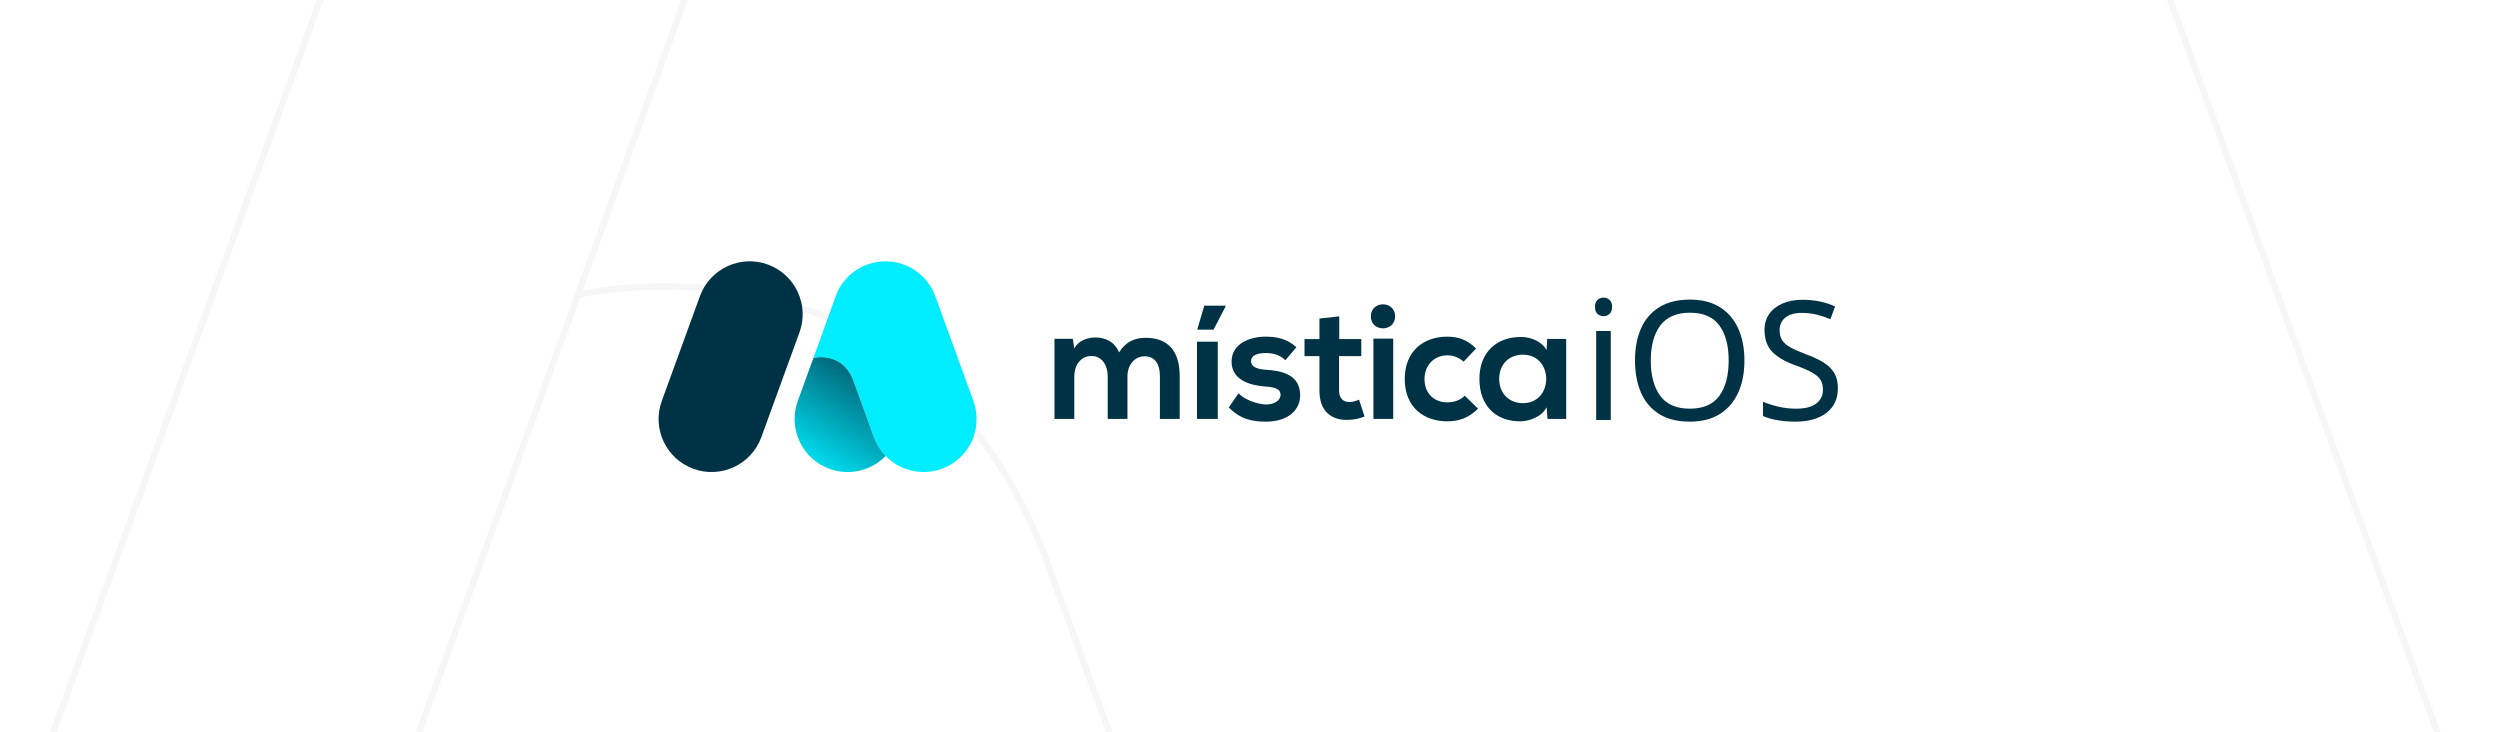
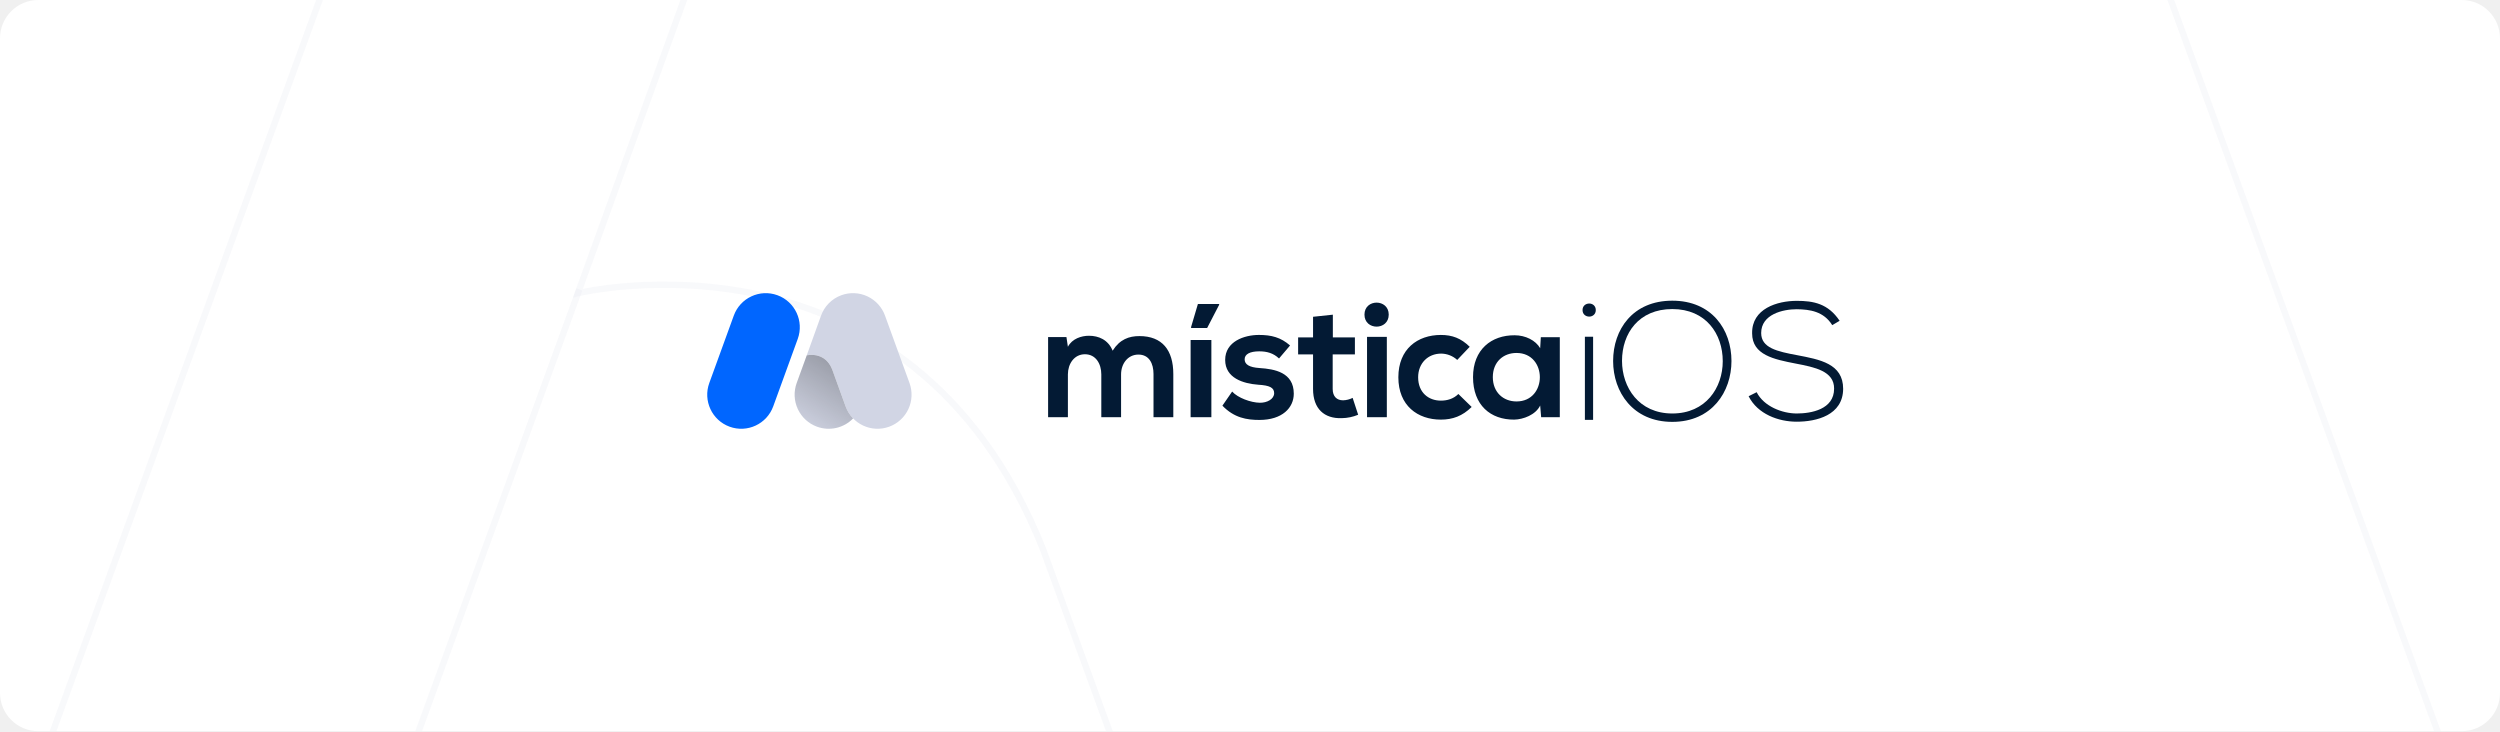
- <svg xmlns="http://www.w3.org/2000/svg" width="1566" height="458" viewBox="0 0 1566 458">
+ <svg xmlns="http://www.w3.org/2000/svg" width="1566" height="458" viewBox="0 0 1566 458" fill="none">
+   <g clip-path="url(#clip0_21_199)">
+     <path d="M1566 -173H0V631H1566V-173Z" fill="white" />
+     <g opacity="0.5">
+       <path opacity="0.3" fill-rule="evenodd" clip-rule="evenodd" d="M202.22 -5.723L-80.446 769.919C-154.594 973.397 -379.862 1078.31 -583.594 1004.25C-787.325 930.186 -892.372 705.199 -818.218 501.725L-535.557 -273.917C-461.404 -477.391 -236.136 -582.307 -32.405 -508.25V-508.245C171.327 -434.189 276.369 -209.197 202.22 -5.723ZM362 183.649C362 183.649 569.341 133.035 653.386 344.138L666.279 379.486L807.705 767.241C881.541 969.674 1105.84 1074.05 1308.7 1000.37C1511.56 926.69 1616.16 702.854 1542.32 500.422L1260.87 -271.239C1187.03 -473.676 962.731 -578.051 759.869 -504.369C643.655 -462.161 559.696 -370.671 523.053 -262.162L362 183.649Z" stroke="#D1D5E4" stroke-width="4" />
+       <path opacity="0.3" d="M362.882 181.319L247.623 498.216C173.964 700.733 278.312 924.654 480.682 998.364C629.676 1052.63 790.252 1010.34 894 903.439" stroke="#D1D5E4" stroke-width="4" />
+     </g>
+     <path d="M689.86 261.324V234.5C689.86 227.896 686.408 221.904 679.6 221.904C672.896 221.904 668.932 227.904 668.932 234.5V261.324H656.532V211.132H668.016L668.928 217.228C671.572 212.152 677.36 210.32 682.128 210.32C688.128 210.32 694.128 212.76 696.96 219.668C701.432 212.556 707.224 210.524 713.724 210.524C727.948 210.524 734.96 219.26 734.96 234.3V261.324H722.56V234.3C722.56 227.696 719.816 222.108 713.112 222.108C706.408 222.108 702.24 227.896 702.24 234.508V261.332L689.86 261.324ZM745.8 261.324V212.964H758.804V261.324H745.8ZM763.68 190.408H750.372L746.104 204.836V205.444H756.16L763.68 190.916V190.408ZM801.184 224.544C797.628 221.192 793.584 220.076 788.784 220.076C782.892 220.076 779.64 221.904 779.64 225.052C779.64 228.304 782.588 230.132 788.988 230.54C798.436 231.148 810.424 233.284 810.424 246.592C810.424 255.432 803.224 263.052 788.888 263.052C780.96 263.052 773.036 261.732 765.72 254.112L771.816 245.272C775.372 249.232 783.5 252.18 789.088 252.28C793.764 252.384 798.132 249.944 798.132 246.28C798.132 242.824 795.288 241.404 788.176 240.996C778.728 240.284 767.448 236.832 767.448 225.452C767.448 213.852 779.448 209.804 788.58 209.804C796.404 209.804 802.296 211.328 808.088 216.408L801.184 224.544ZM834.896 197.112V211.336H848.712V222.004H834.792V243.644C834.792 248.42 837.436 250.756 841.296 250.756C843.384 250.698 845.433 250.177 847.296 249.232L850.752 259.8C847.499 261.159 844.017 261.882 840.492 261.932C829.62 262.332 822.492 256.144 822.492 243.644V222.004H813.144V211.336H822.492V198.432L834.896 197.112ZM921.852 254.924C916.06 260.612 909.964 262.848 902.548 262.848C888.02 262.848 875.928 254.112 875.928 236.332C875.928 218.552 888.02 209.812 902.548 209.812C909.66 209.812 915.148 211.844 920.632 217.228L912.808 225.46C910.055 222.951 906.476 221.541 902.752 221.496C894.42 221.496 888.324 227.592 888.324 236.332C888.324 245.88 894.828 250.96 902.548 250.96C906.512 250.96 910.472 249.844 913.52 246.796L921.852 254.924ZM965.172 211.236H977.06V261.324H965.376L964.768 254.008C961.92 259.9 954.1 262.748 948.512 262.848C933.676 262.948 922.704 253.804 922.704 236.228C922.704 218.956 934.184 209.916 948.816 210.016C955.52 210.016 961.92 213.168 964.768 218.144L965.172 211.236ZM935.1 236.228C935.1 245.78 941.704 251.468 949.932 251.468C969.44 251.468 969.44 221.092 949.932 221.092C941.704 221.092 935.1 226.68 935.1 236.228Z" fill="#031A34" />
+     <g clip-path="url(#clip1_21_199)">
+       <path d="M459.647 197.686L444.298 239.924C440.271 251.004 445.975 263.256 457.038 267.289C468.101 271.322 480.334 265.609 484.36 254.529L499.709 212.291C503.735 201.21 498.031 188.959 486.969 184.926C475.906 180.893 463.673 186.606 459.647 197.686Z" fill="#0066FF" />
+       <path d="M505.347 222.586C505.347 222.586 516.656 219.816 521.238 231.372L521.948 233.313L529.658 254.537C533.687 265.613 545.916 271.323 556.976 267.292C562.289 265.356 566.616 261.385 569.005 256.253C571.394 251.122 571.65 245.249 569.716 239.928L554.367 197.688C552.436 192.366 548.472 188.03 543.348 185.635C538.224 183.24 532.361 182.982 527.047 184.917C520.949 187.133 516.193 192.014 514.132 198.175L505.347 222.586Z" fill="#D1D5E4" />
+       <path d="M529.658 254.529L521.948 233.313L521.243 231.379C516.661 219.824 505.352 222.594 505.352 222.594L499.048 239.926C497.113 245.247 497.369 251.12 499.758 256.252C502.147 261.385 506.475 265.356 511.788 267.292C519.683 270.173 528.53 268.14 534.382 262.1C532.291 259.94 530.68 257.359 529.658 254.529Z" fill="#D1D5E4" />
+       <path d="M529.658 254.529L521.948 233.313L521.243 231.379C516.661 219.824 505.352 222.594 505.352 222.594L499.048 239.926C497.113 245.247 497.369 251.12 499.758 256.252C502.147 261.385 506.475 265.356 511.788 267.292C519.683 270.173 528.53 268.14 534.382 262.1C532.291 259.94 530.68 257.359 529.658 254.529Z" fill="url(#paint0_linear_21_199)" fill-opacity="0.4" />
+     </g>
+     <path d="M856.312 211.032V261.324H868.712V211.032H856.312Z" fill="#031A34" />
+     <path d="M869.9 197.084C869.9 207.116 854.7 207.116 854.7 197.084C854.7 187.052 869.9 187.048 869.9 197.084Z" fill="#031A34" />
+     <path d="M991.305 194.225C991.305 196.955 993.405 198.32 995.505 198.32C997.5 198.32 999.6 196.955 999.6 194.225C999.6 191.495 997.5 190.13 995.505 190.13C993.405 190.13 991.305 191.495 991.305 194.225ZM992.775 210.92H997.92V263H992.775V210.92Z" fill="#031A34" />
+     <path d="M1047.53 188.345C1022.75 188.345 1010.46 206.405 1010.46 226.145C1010.46 245.57 1022.85 264.26 1047.53 264.26C1072.41 264.26 1084.59 245.36 1084.59 226.145C1084.59 206.405 1072.2 188.345 1047.53 188.345ZM1047.53 193.595C1068.63 193.595 1079.13 209.24 1079.13 226.25C1079.13 242.84 1068.53 259.01 1047.53 259.01C1026.53 259.01 1016.03 242.63 1016.03 226.04C1016.03 208.82 1026.53 193.595 1047.53 193.595Z" fill="#031A34" />
+     <path d="M1147.72 203.675L1152.34 200.945C1145.1 190.13 1135.96 188.45 1125.46 188.45C1113.39 188.45 1097.22 193.28 1097.53 208.82C1097.53 222.365 1111.29 225.095 1124.73 227.72C1136.8 230.03 1148.98 232.445 1148.88 243.47C1148.88 256.49 1134.49 259.01 1125.46 259.01C1116.43 259.01 1104.88 254.6 1100.37 245.675L1095.33 248.195C1101 259.43 1114.02 264.155 1125.46 264.155C1137.75 264.155 1154.44 260.165 1154.55 243.575C1154.55 227.72 1139.85 225.2 1125.67 222.47C1113.28 220.16 1103.2 217.955 1103.2 208.61C1103.2 196.85 1116.85 193.7 1125.46 193.7C1133.76 193.805 1142.37 195.065 1147.72 203.675Z" fill="#031A34" />
+   </g>
  <defs>
-     <linearGradient id="mistica-ios-a" x1="24.591%" x2="89.844%" y1="107.73%" y2="-24.007%">
-       <stop offset="0%" stop-color="#003245" stop-opacity="0" />
-       <stop offset="100%" stop-color="#003245" />
+     <linearGradient id="paint0_linear_21_199" x1="539.172" y1="207.737" x2="500.237" y2="268.651" gradientUnits="userSpaceOnUse">
+       <stop />
+       <stop offset="1" stop-opacity="0" />
    </linearGradient>
+     <clipPath id="clip0_21_199">
+       <rect width="1566" height="458" rx="24" fill="white" />
+     </clipPath>
+     <clipPath id="clip1_21_199">
+       <rect width="129.447" height="85.829" fill="white" transform="translate(442.59 183.206)" />
+     </clipPath>
  </defs>
-   <g fill="none" fill-rule="evenodd">
-     <rect width="1566" height="458" fill="#FFF" />
-     <g transform="translate(-842 -530.924)">
-       <rect width="1566" height="458" x="842" y="532" fill="#FFF" fill-rule="nonzero" />
-       <rect width="1566" height="804" x="842" y="359" fill="#FFF" fill-opacity=".908" fill-rule="nonzero" />
-       <g stroke="#EAEAEA" stroke-width="4" opacity=".43">
-         <path d="M1044.22,526.277 L761.554,1301.919 C687.406,1505.397 462.138,1610.309 258.406,1536.247 C54.675,1462.186 -50.372,1237.199 23.782,1033.725 L306.443,258.083 C380.596,54.609 605.864,-50.307 809.595,23.75 L809.595,23.755 C1013.327,97.811 1118.369,322.803 1044.22,526.277 Z M1204,715.649 C1204,715.649 1411.341,665.035 1495.386,876.138 L1508.279,911.486 L1649.705,1299.241 C1723.542,1501.674 1947.843,1606.048 2150.7,1532.372 C2353.558,1458.69 2458.156,1234.854 2384.32,1032.422 L2102.868,260.761 C2029.032,58.324 1804.731,-46.051 1601.869,27.631 C1485.655,69.839 1401.696,161.329 1365.053,269.838 L1204,715.649 Z" />
-         <path d="M1204.882,713.319 L1089.623,1030.216 C1015.964,1232.733 1120.312,1456.654 1322.682,1530.364 C1471.676,1584.628 1632.252,1542.337 1736,1435.439" />
-       </g>
-       <g fill-rule="nonzero" transform="translate(1245 685)">
-         <rect width="136.196" height="66.352" x="-13.428" y="42.429" fill="#003245" rx="33.176" transform="rotate(-70 54.67 75.605)" />
-         <path fill="#00EDFF" d="M106.564,70.132 C106.564,70.132 124.164,65.828 131.296,83.784 L132.4,86.8 L144.4,119.78 C150.67,136.991 169.703,145.863 186.916,139.6 L186.916,139.6 C195.184,136.591 201.919,130.421 205.637,122.447 C209.356,114.473 209.754,105.348 206.744,97.08 L182.856,31.444 C179.85,23.173 173.681,16.436 165.706,12.715 C157.732,8.993 148.606,8.592 140.336,11.6 L140.336,11.6 C130.845,15.042 123.444,22.628 120.236,32.2 L106.564,70.132 Z" />
-         <path fill="#00EDFF" d="M144.4,119.768 L132.4,86.8 L131.304,83.796 C124.172,65.84 106.572,70.144 106.572,70.144 L96.76,97.076 C93.749,105.344 94.146,114.47 97.865,122.445 C101.584,130.421 108.319,136.591 116.588,139.6 L116.588,139.6 C128.875,144.076 142.645,140.917 151.752,131.532 C148.497,128.175 145.991,124.165 144.4,119.768 Z" />
-         <path fill="url(#mistica-ios-a)" d="M144.4,119.768 L132.4,86.8 L131.304,83.796 C124.172,65.84 106.572,70.144 106.572,70.144 L96.76,97.076 C93.749,105.344 94.146,114.47 97.865,122.445 C101.584,130.421 108.319,136.591 116.588,139.6 L116.588,139.6 C128.875,144.076 142.645,140.917 151.752,131.532 C148.497,128.175 145.991,124.165 144.4,119.768 Z" />
-         <path fill="#003245" d="M290.86,108.324 L290.86,81.5 C290.86,74.896 287.408,68.904 280.6,68.904 C273.896,68.904 269.932,74.904 269.932,81.5 L269.932,108.324 L257.532,108.324 L257.532,58.132 L269.016,58.132 L269.928,64.228 C272.572,59.152 278.36,57.32 283.128,57.32 C289.128,57.32 295.128,59.76 297.96,66.668 C302.432,59.556 308.224,57.524 314.724,57.524 C328.948,57.524 335.96,66.26 335.96,81.3 L335.96,108.324 L323.56,108.324 L323.56,81.3 C323.56,74.696 320.816,69.108 314.112,69.108 C307.408,69.108 303.24,74.896 303.24,81.508 L303.24,108.332 L290.86,108.324 Z M346.8,108.324 L346.8,59.964 L359.804,59.964 L359.804,108.324 L346.8,108.324 Z M364.68,37.408 L351.372,37.408 L347.104,51.836 L347.104,52.444 L357.16,52.444 L364.68,37.916 L364.68,37.408 Z M402.184,71.544 C398.628,68.192 394.584,67.076 389.784,67.076 C383.892,67.076 380.64,68.904 380.64,72.052 C380.64,75.304 383.588,77.132 389.988,77.54 C399.436,78.148 411.424,80.284 411.424,93.592 C411.424,102.432 404.224,110.052 389.888,110.052 C381.96,110.052 374.036,108.732 366.72,101.112 L372.816,92.272 C376.372,96.232 384.5,99.18 390.088,99.28 C394.764,99.384 399.132,96.944 399.132,93.28 C399.132,89.824 396.288,88.404 389.176,87.996 C379.728,87.284 368.448,83.832 368.448,72.452 C368.448,60.852 380.448,56.804 389.58,56.804 C397.404,56.804 403.296,58.328 409.088,63.408 L402.184,71.544 Z M435.896,44.112 L435.896,58.336 L449.712,58.336 L449.712,69.004 L435.792,69.004 L435.792,90.644 C435.792,95.42 438.436,97.756 442.296,97.756 C444.384,97.698 446.433,97.177 448.296,96.232 L451.752,106.8 C448.499,108.159 445.017,108.882 441.492,108.932 C430.62,109.332 423.492,103.144 423.492,90.644 L423.492,69.004 L414.144,69.004 L414.144,58.336 L423.492,58.336 L423.492,45.432 L435.896,44.112 Z M522.852,101.924 C517.06,107.612 510.964,109.848 503.548,109.848 C489.02,109.848 476.928,101.112 476.928,83.332 C476.928,65.552 489.02,56.812 503.548,56.812 C510.66,56.812 516.148,58.844 521.632,64.228 L513.808,72.46 C511.055,69.951 507.476,68.541 503.752,68.496 C495.42,68.496 489.324,74.592 489.324,83.332 C489.324,92.88 495.828,97.96 503.548,97.96 C507.512,97.96 511.472,96.844 514.52,93.796 L522.852,101.924 Z M566.172,58.236 L578.06,58.236 L578.06,108.324 L566.376,108.324 L565.768,101.008 C562.92,106.9 555.1,109.748 549.512,109.848 C534.676,109.948 523.704,100.804 523.704,83.228 C523.704,65.956 535.184,56.916 549.816,57.016 C556.52,57.016 562.92,60.168 565.768,65.144 L566.172,58.236 Z M536.1,83.228 C536.1,92.78 542.704,98.468 550.932,98.468 C570.44,98.468 570.44,68.092 550.932,68.092 C542.704,68.092 536.1,73.68 536.1,83.228 Z" />
-         <polygon fill="#003245" points="457.312 58.032 457.312 108.324 469.712 108.324 469.712 58.032" />
-         <path fill="#003245" d="M470.9,44.084 C470.9,54.116 455.7,54.116 455.7,44.084 C455.7,34.052 470.9,34.048 470.9,44.084 Z" />
-         <text fill="#003245" font-family="Nexa-Light, Nexa" font-size="104" font-weight="300" transform="translate(588 12)">
-           <tspan x="0" y="97">iOS</tspan>
-         </text>
-       </g>
-     </g>
-   </g>
</svg>
